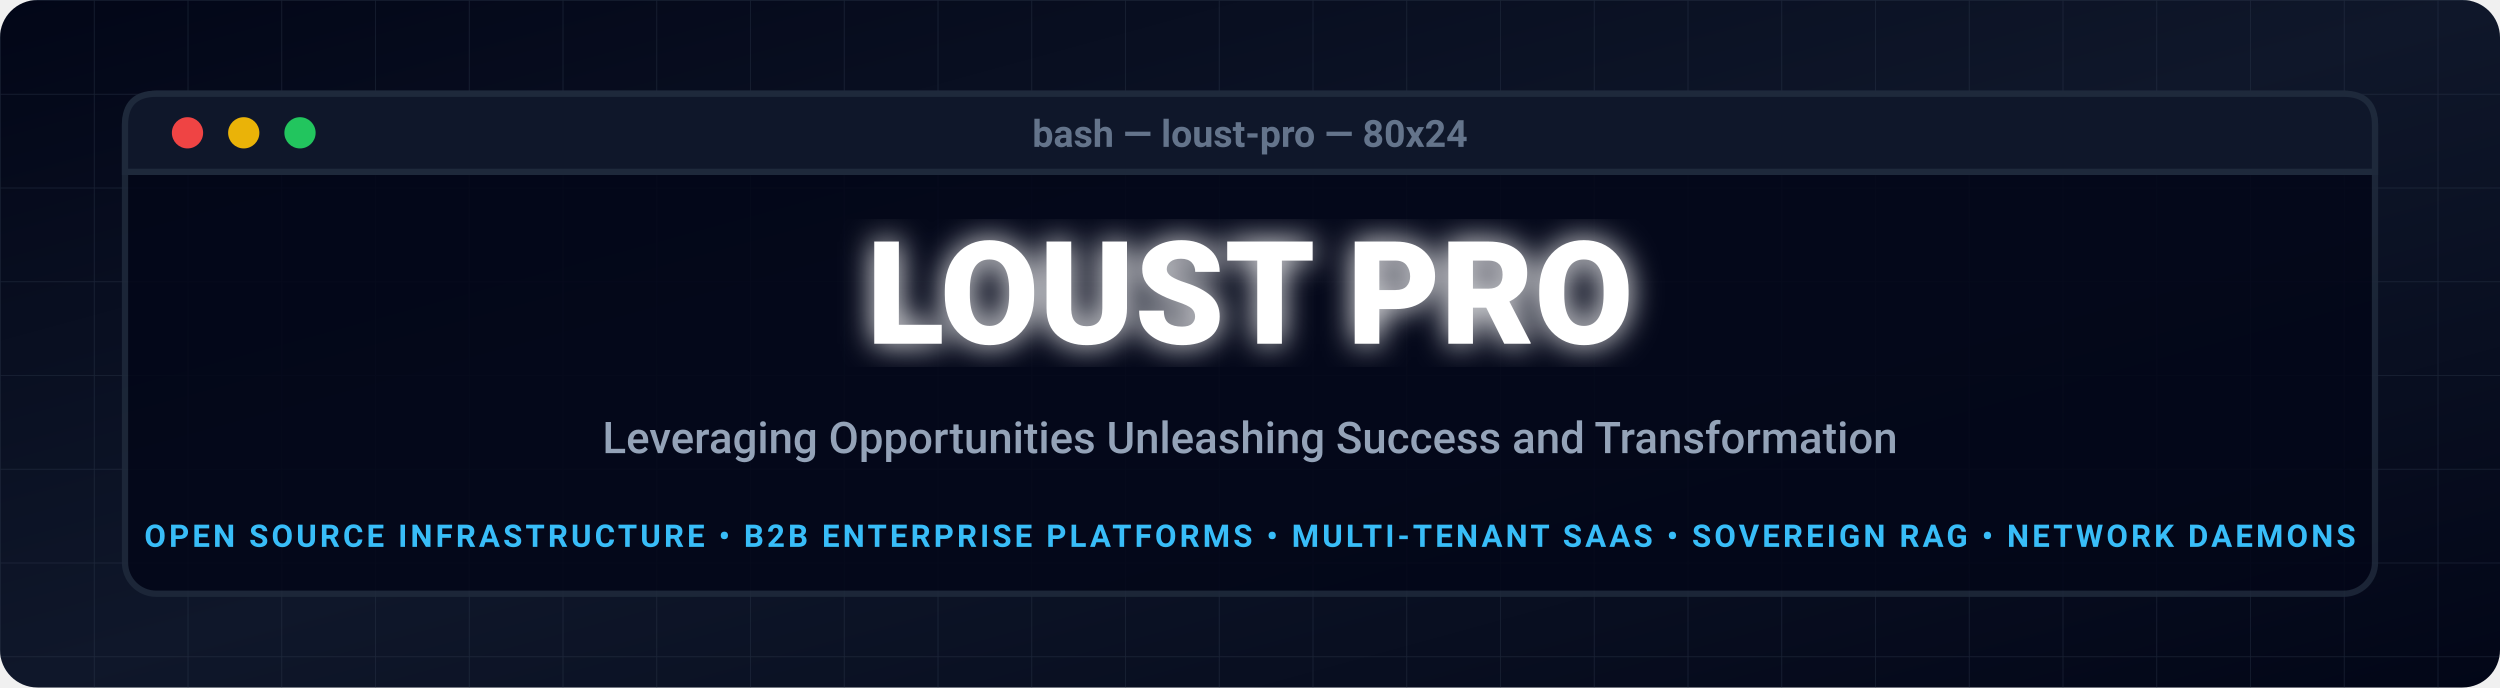
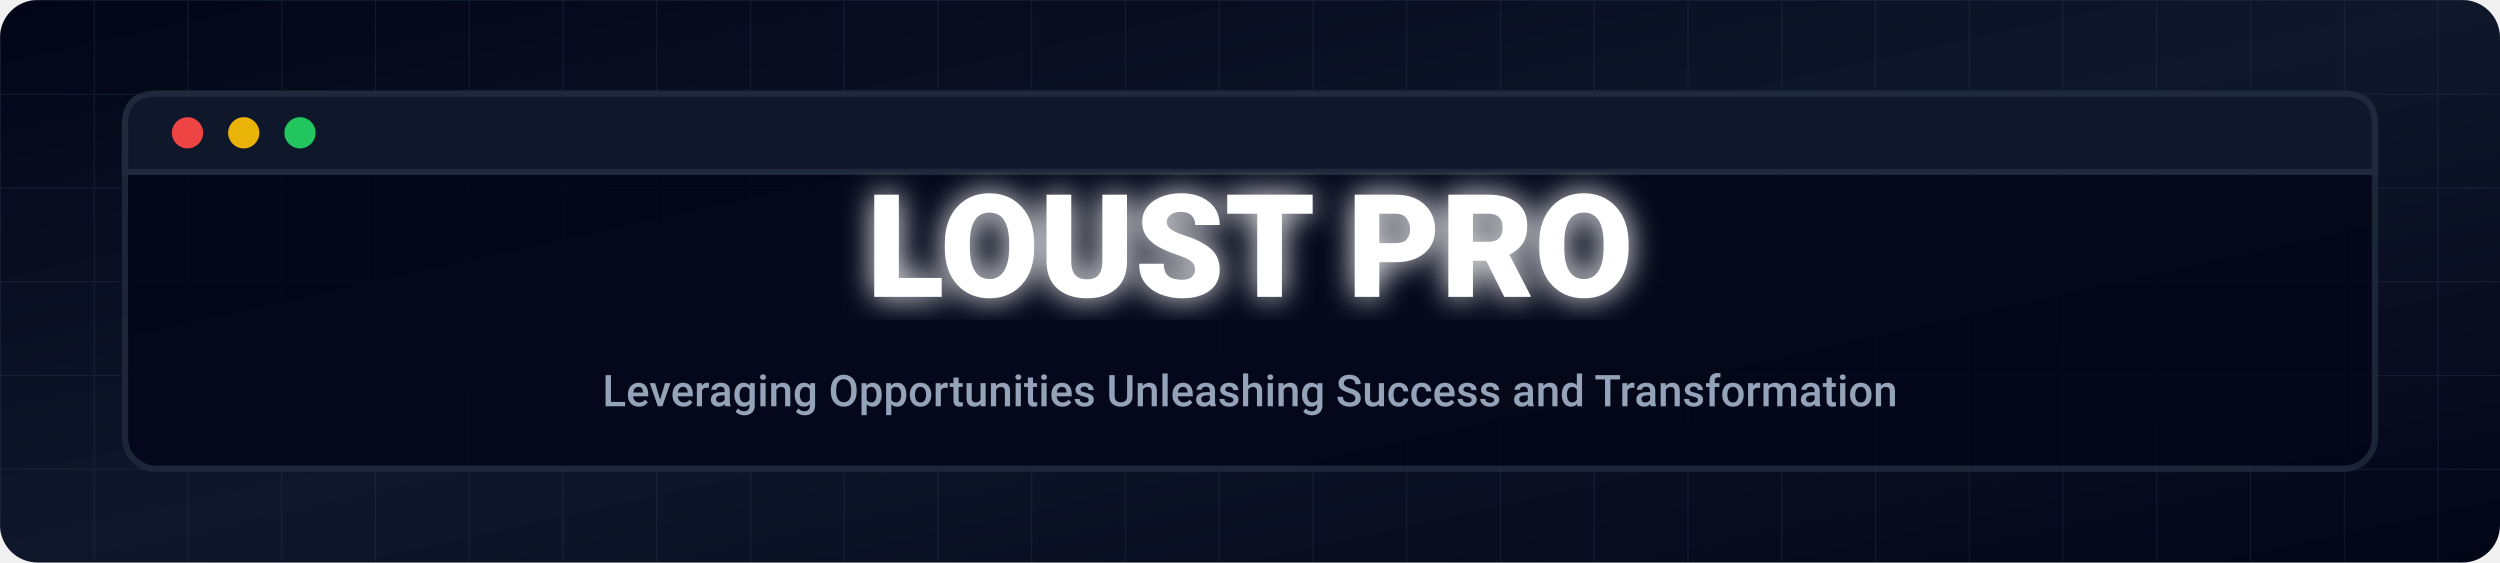
- <svg xmlns="http://www.w3.org/2000/svg" viewBox="0 0 800 220" width="100%" height="100%">
+ <svg xmlns="http://www.w3.org/2000/svg" viewBox="0 0 800 180" width="100%" height="100%">
  <defs>
    <linearGradient id="bg" x1="0%" y1="0%" x2="100%" y2="100%">
      <stop offset="0%" stop-color="#020617" />
      <stop offset="50%" stop-color="#0f172a" />
      <stop offset="100%" stop-color="#020617" />
    </linearGradient>
    <pattern id="grid" width="30" height="30" patternUnits="userSpaceOnUse">
      <path d="M 30 0 L 0 0 0 30" fill="none" stroke="#334155" stroke-width="0.5" stroke-opacity="0.4" />
    </pattern>
    <filter id="glow" x="-20%" y="-20%" width="140%" height="140%">
      <feGaussianBlur stdDeviation="5" result="blur" />
      <feComposite in="SourceGraphic" in2="blur" operator="over" />
    </filter>
  </defs>
  <rect width="100%" height="100%" fill="url(#bg)" rx="12" />
  <rect width="100%" height="100%" fill="url(#grid)" rx="12" />
-   <rect x="40" y="30" width="720" height="160" rx="10" fill="#020617" stroke="#1e293b" stroke-width="2" opacity="0.85" />
+   <rect x="40" y="30" width="720" height="120" rx="10" fill="#020617" stroke="#1e293b" stroke-width="2" opacity="0.85" />
  <path d="M 40 40 Q 40 30 50 30 L 750 30 Q 760 30 760 40 L 760 55 L 40 55 Z" fill="#0f172a" stroke="#1e293b" stroke-width="2" />
  <circle cx="60" cy="42.5" r="5" fill="#ef4444" />
  <circle cx="78" cy="42.5" r="5" fill="#eab308" />
  <circle cx="96" cy="42.5" r="5" fill="#22c55e" />
-   <text x="400" y="47" font-family="-apple-system, BlinkMacSystemFont, 'Segoe UI', Roboto, Helvetica, Arial, sans-serif" font-size="12" font-weight="600" fill="#64748b" text-anchor="middle">bash — loust-pro — 80x24</text>
-   <g transform="translate(400, 110)" text-anchor="middle">
+   <g transform="translate(400, 95)" text-anchor="middle">
    <text y="0" font-family="-apple-system, BlinkMacSystemFont, 'Segoe UI', Roboto, Helvetica, Arial, sans-serif" font-size="46" font-weight="900" fill="#ffffff" filter="url(#glow)">LOUST PRO</text>
    <text y="35" font-family="-apple-system, BlinkMacSystemFont, 'Segoe UI', Roboto, Helvetica, Arial, sans-serif" font-size="14" font-weight="500" fill="#94a3b8">Leveraging Opportunities Unleashing Success and Transformation</text>
  </g>
-   <g transform="translate(400, 175)" text-anchor="middle" font-family="-apple-system, BlinkMacSystemFont, 'Segoe UI', Roboto, Helvetica, Arial, sans-serif" font-size="10" fill="#38bdf8" font-weight="600" letter-spacing="1">
-     <text>OPEN SOURCE INFRASTRUCTURE • B2B ENTERPRISE PLATFORMS • MULTI-TENANT SAAS • SOVEREIGN RAG • NETWORK DAEMONS</text>
-   </g>
</svg>
